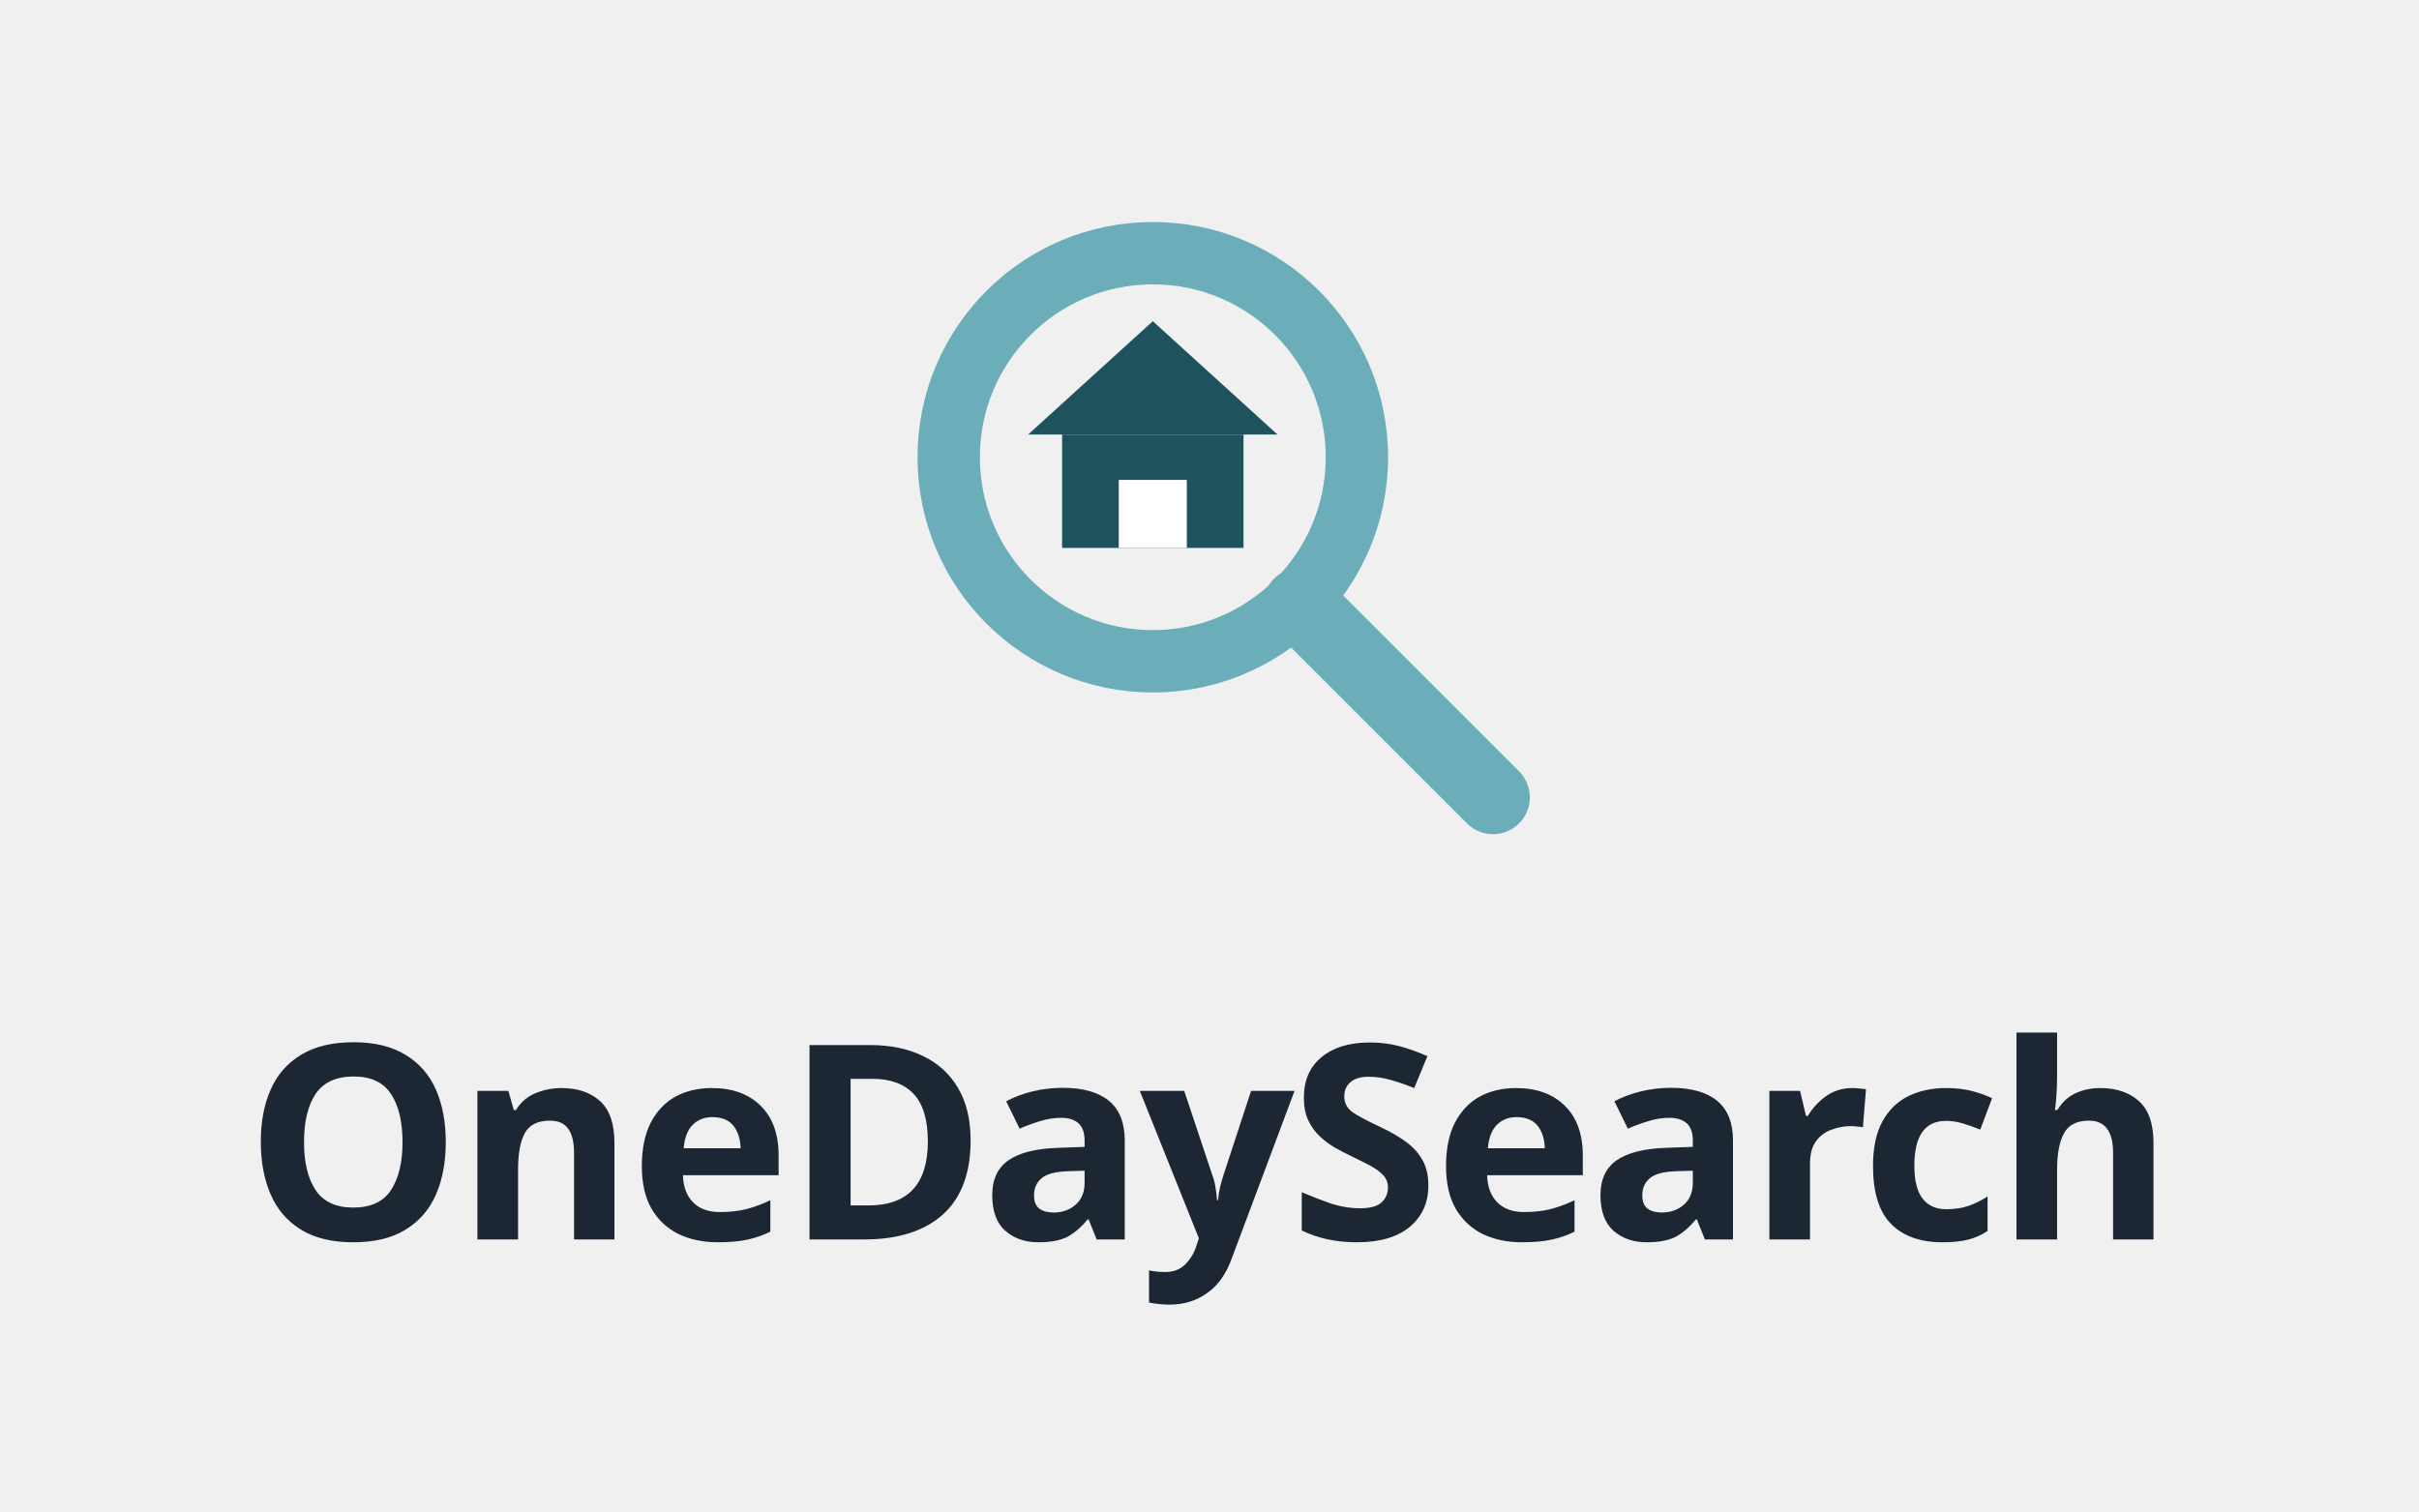
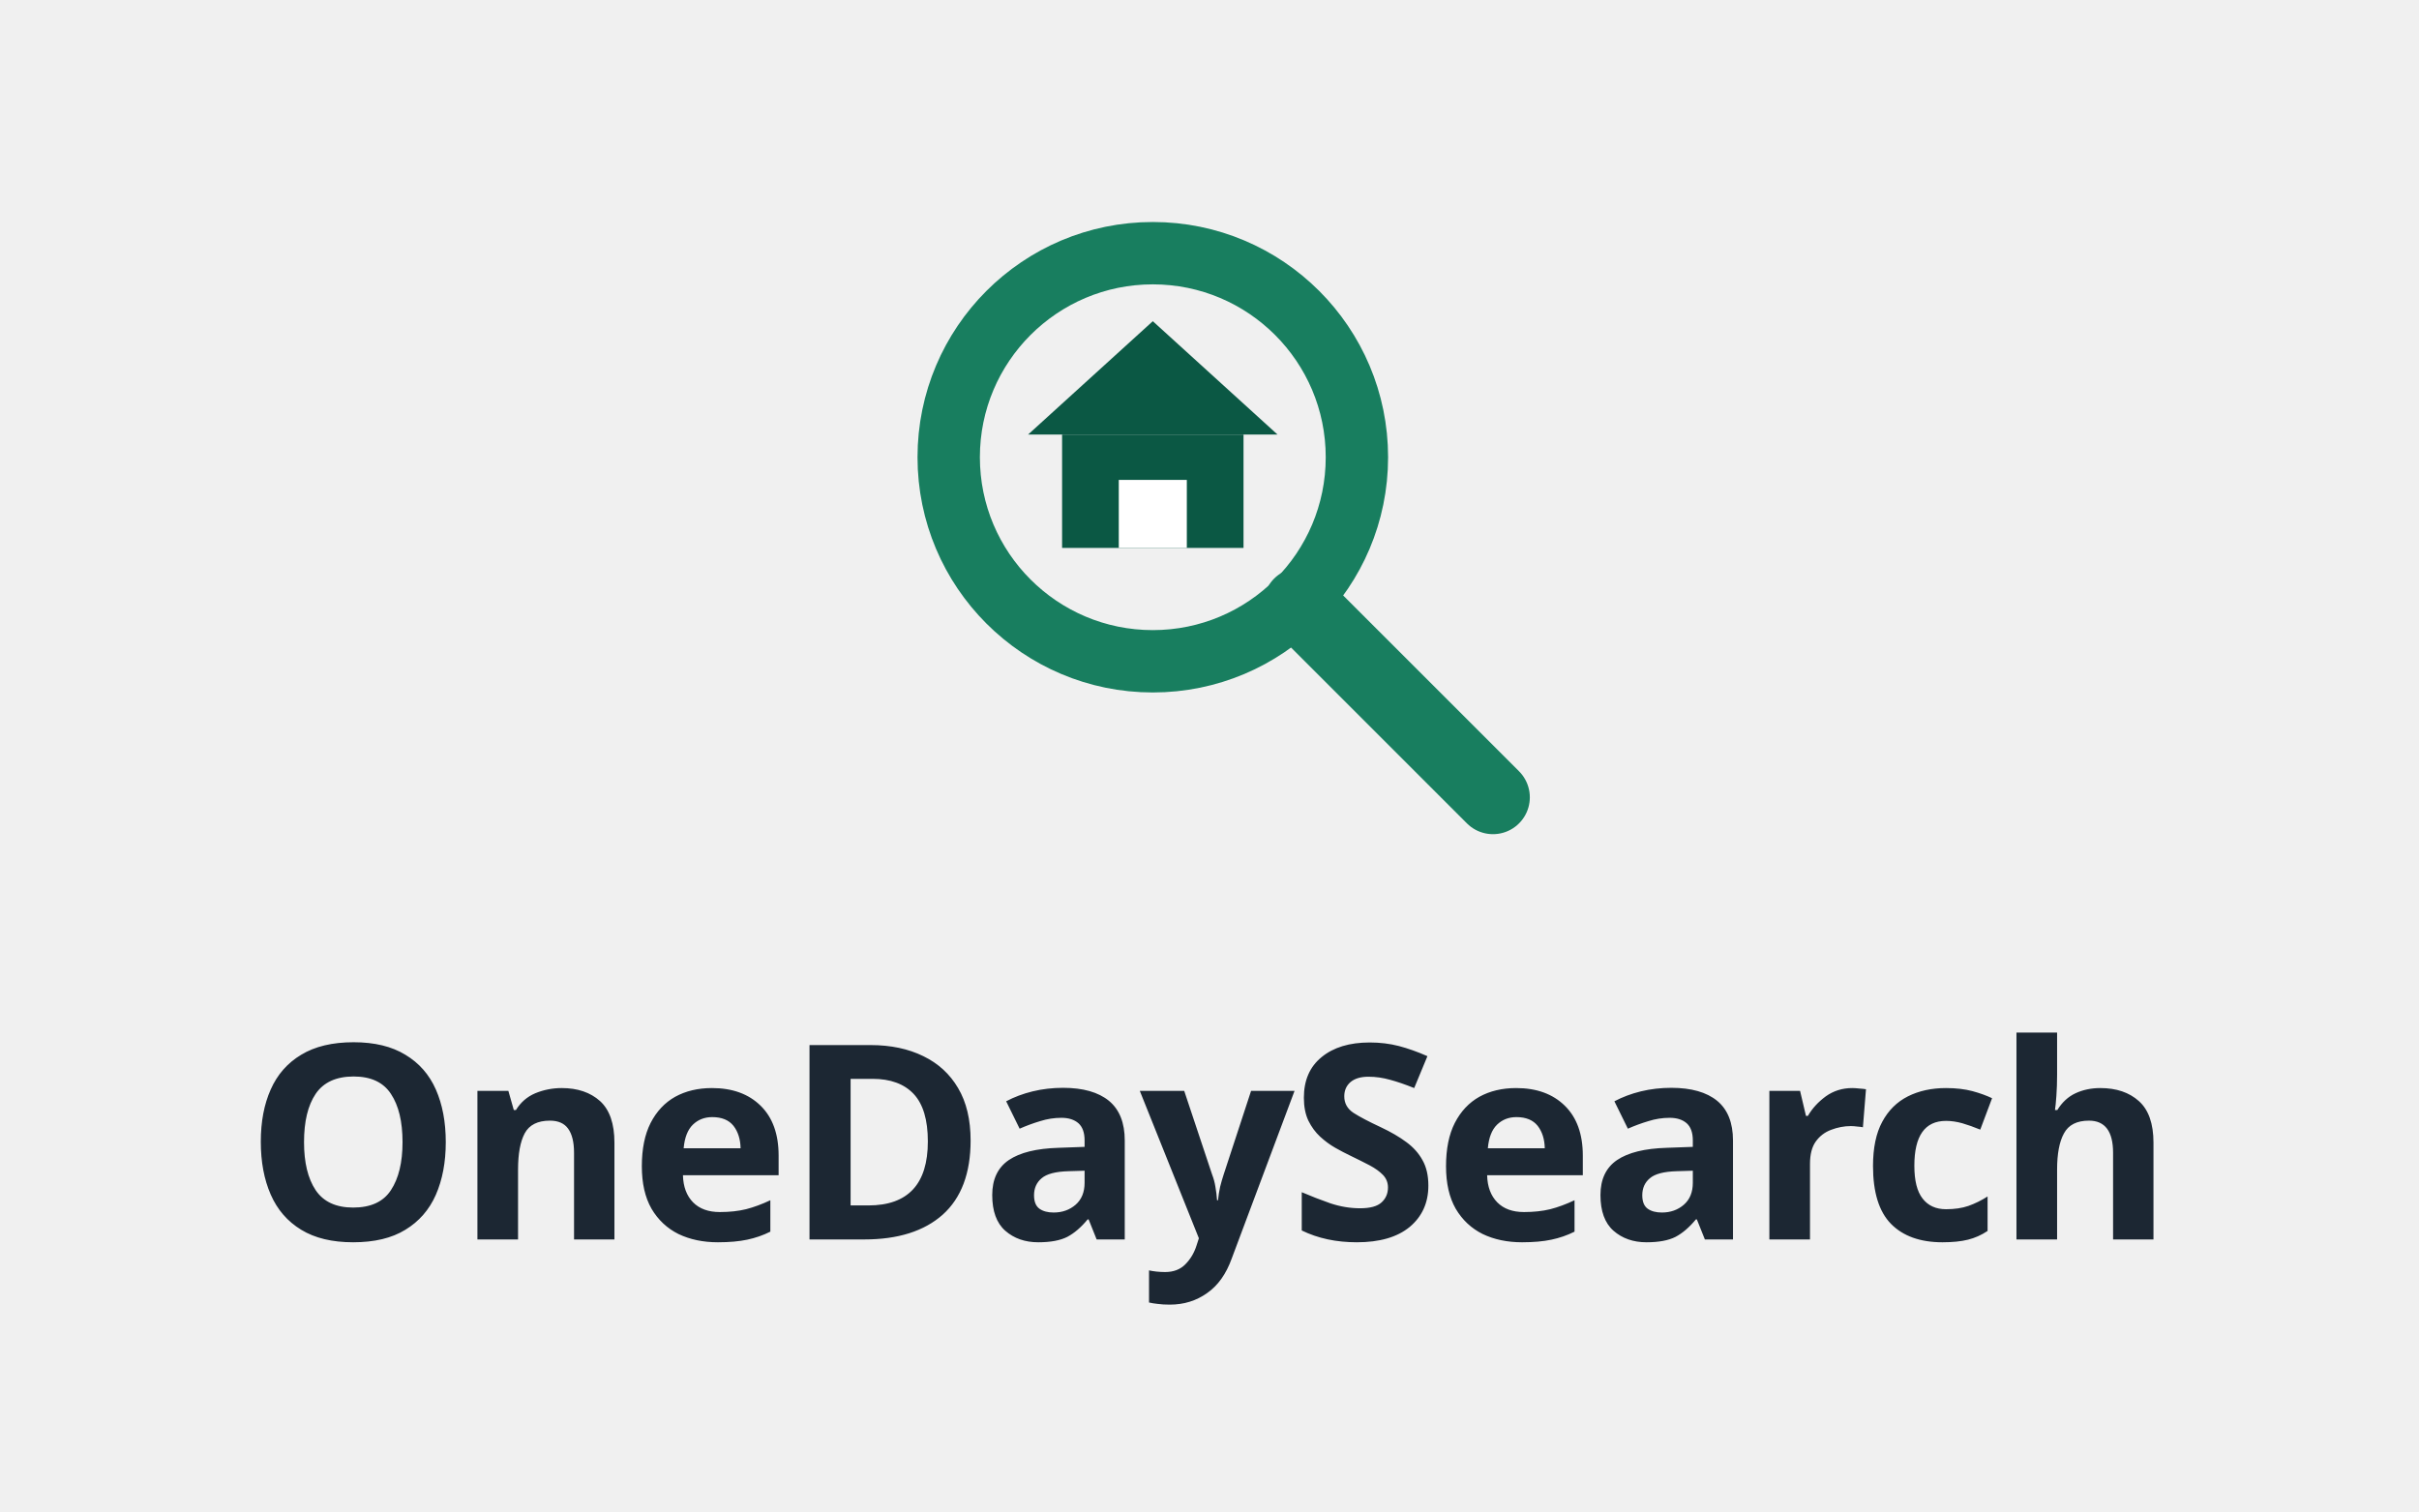
<svg xmlns="http://www.w3.org/2000/svg" viewBox="0 0 160 100" width="160" height="100" fill="none">
  <g transform="translate(56, 10) scale(1.5)">
    <g id="icon-b">
-       <circle cx="13.5" cy="13.5" r="9" stroke="#6BAEB9" stroke-width="2.75" fill="none" />
-       <path d="M20 20L28.5 28.5" stroke="#6BAEB9" stroke-width="3.25" stroke-linecap="round" />
-       <path d="M13.5 7.5L8 12.5H19L13.5 7.5Z" fill="#1E535E" />
-       <path d="M9.5 12.5H17.5V17.5H9.5V12.5Z" fill="#1E535E" />
+       <circle cx="13.5" cy="13.5" r="9" stroke="#187E5F" stroke-width="2.75" fill="none" />
+       <path d="M20 20L28.5 28.5" stroke="#187E5F" stroke-width="3.25" stroke-linecap="round" />
+       <path d="M13.5 7.5L8 12.5H19L13.5 7.5Z" fill="#0B5844" />
+       <path d="M9.5 12.5H17.5V17.5H9.5V12.5Z" fill="#0B5844" />
      <rect x="12" y="14.5" width="3" height="3" fill="#FFFFFF" />
    </g>
  </g>
  <text x="80" y="82" text-anchor="middle" font-family="'Hanken Grotesk', system-ui, sans-serif" font-weight="800" font-size="18" letter-spacing="-0.02em" fill="#1C2733">OneDaySearch</text>
</svg>
